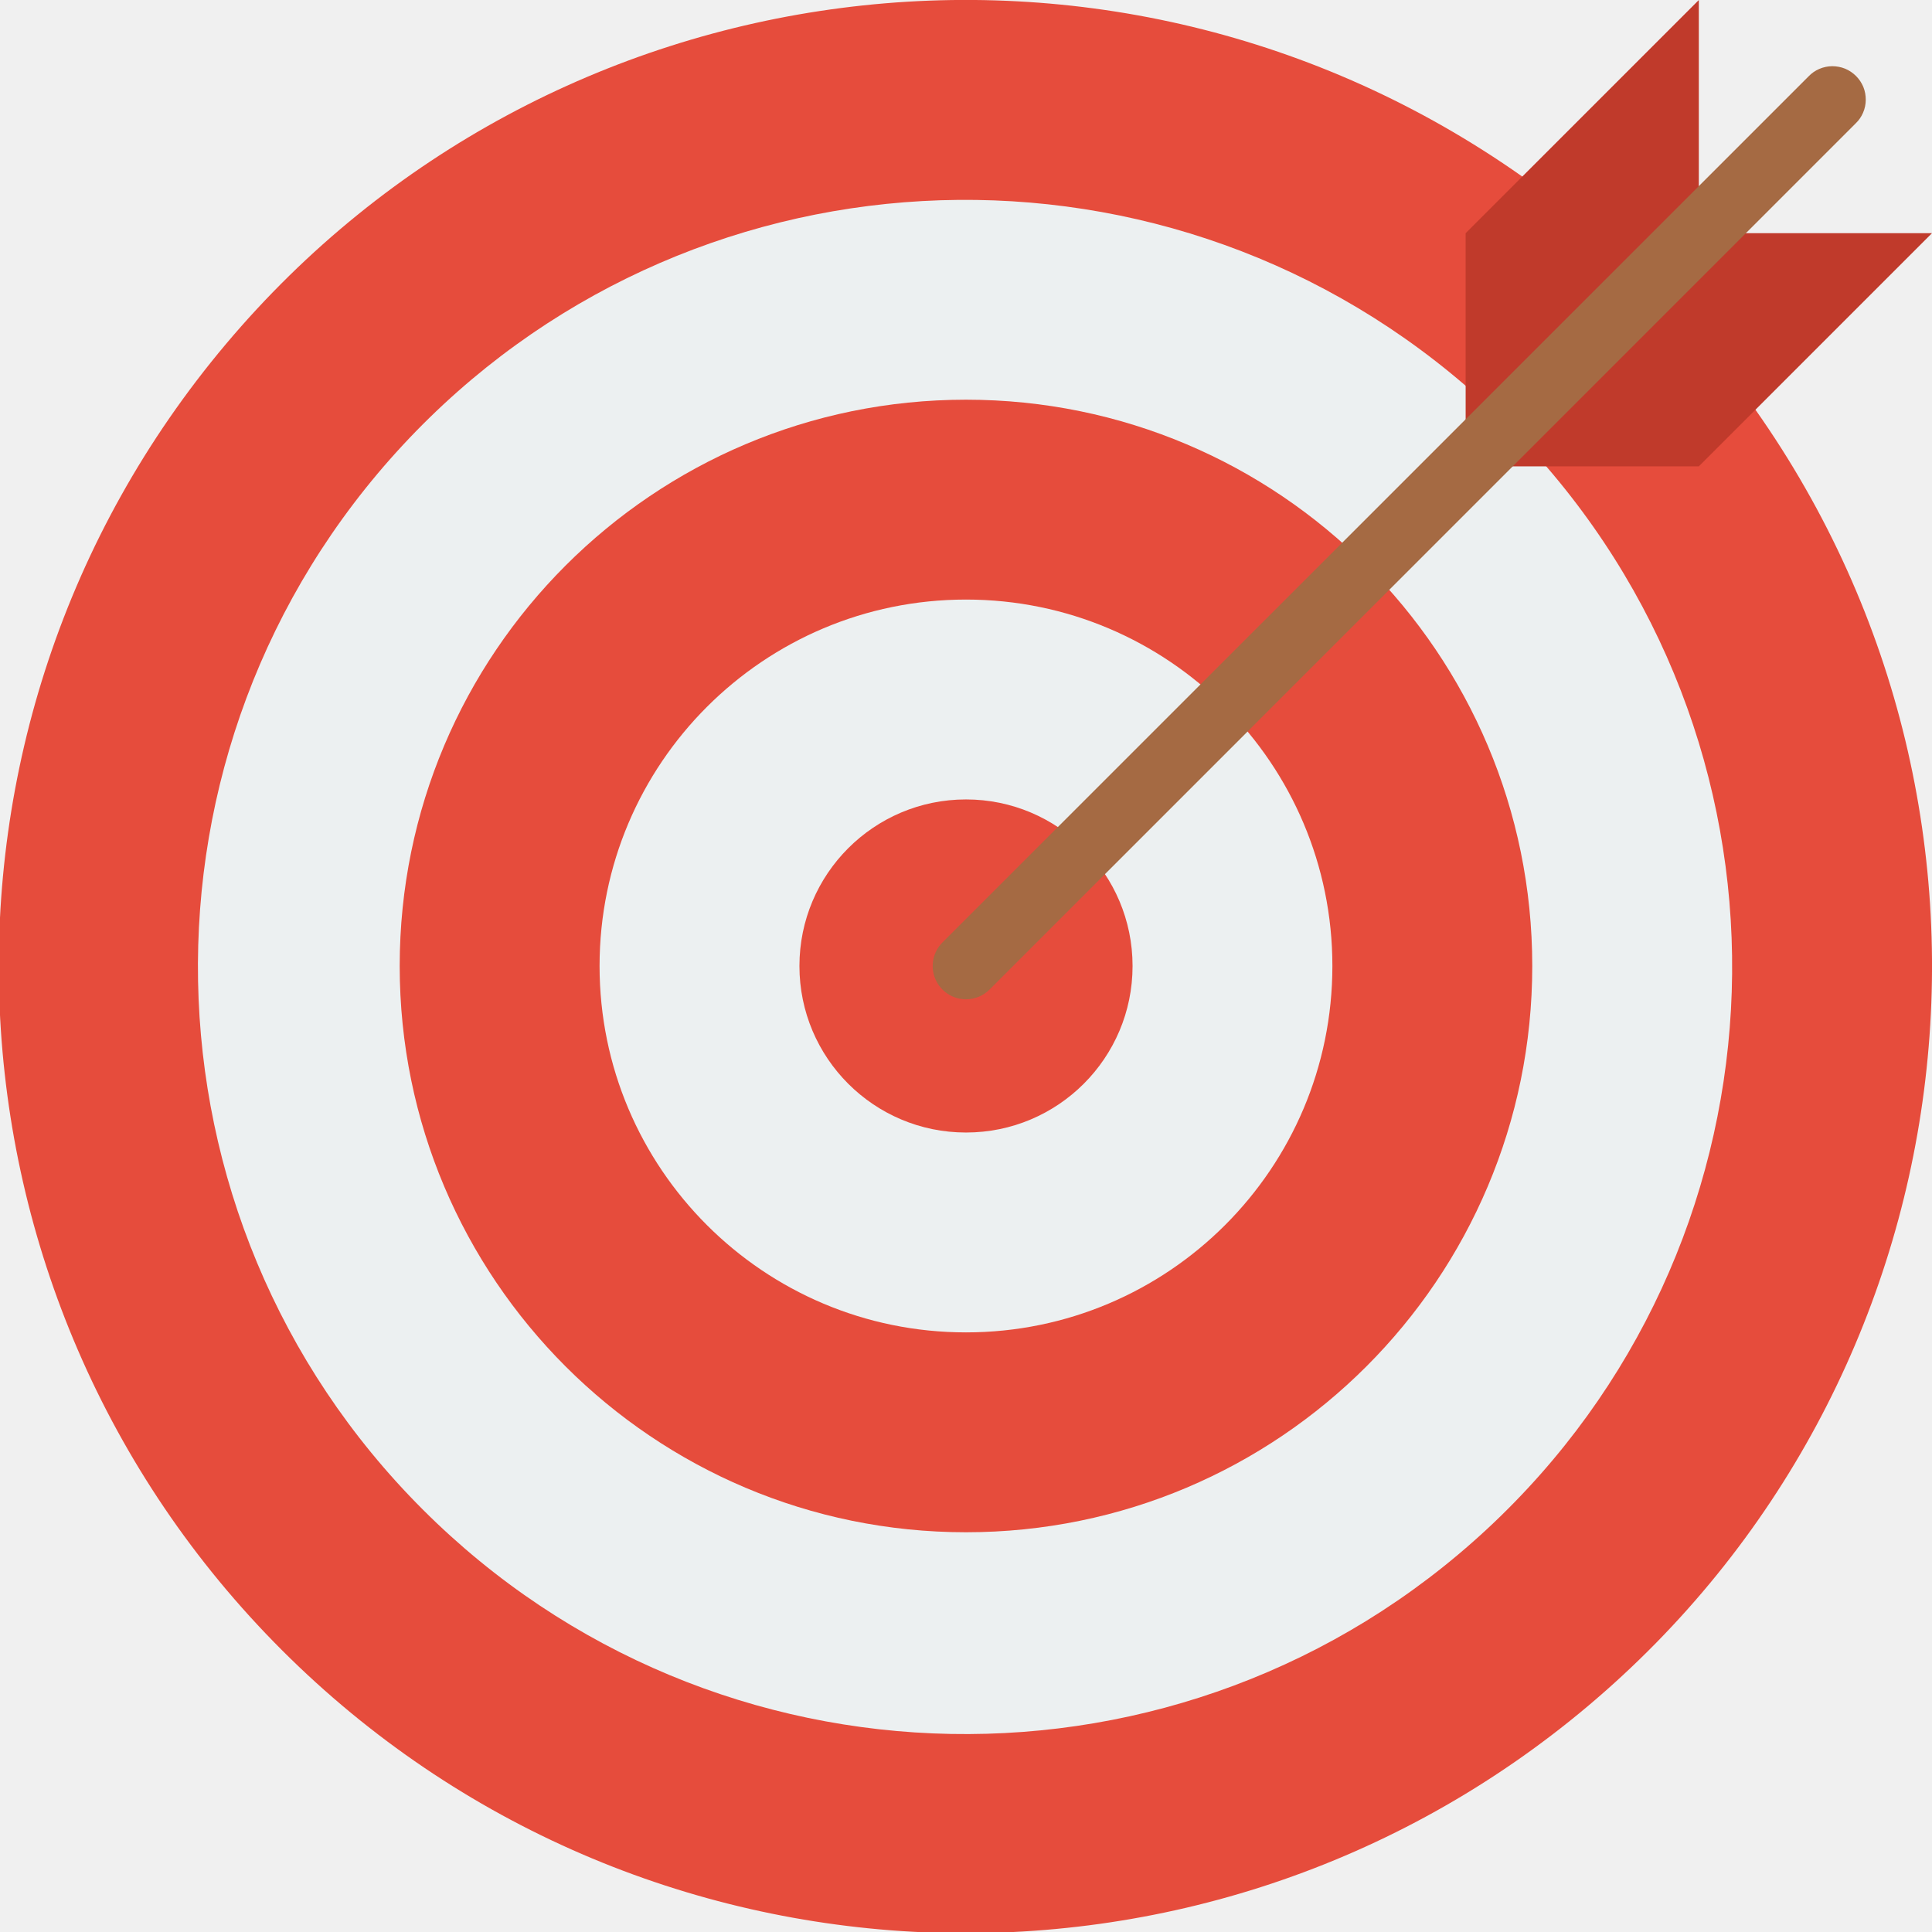
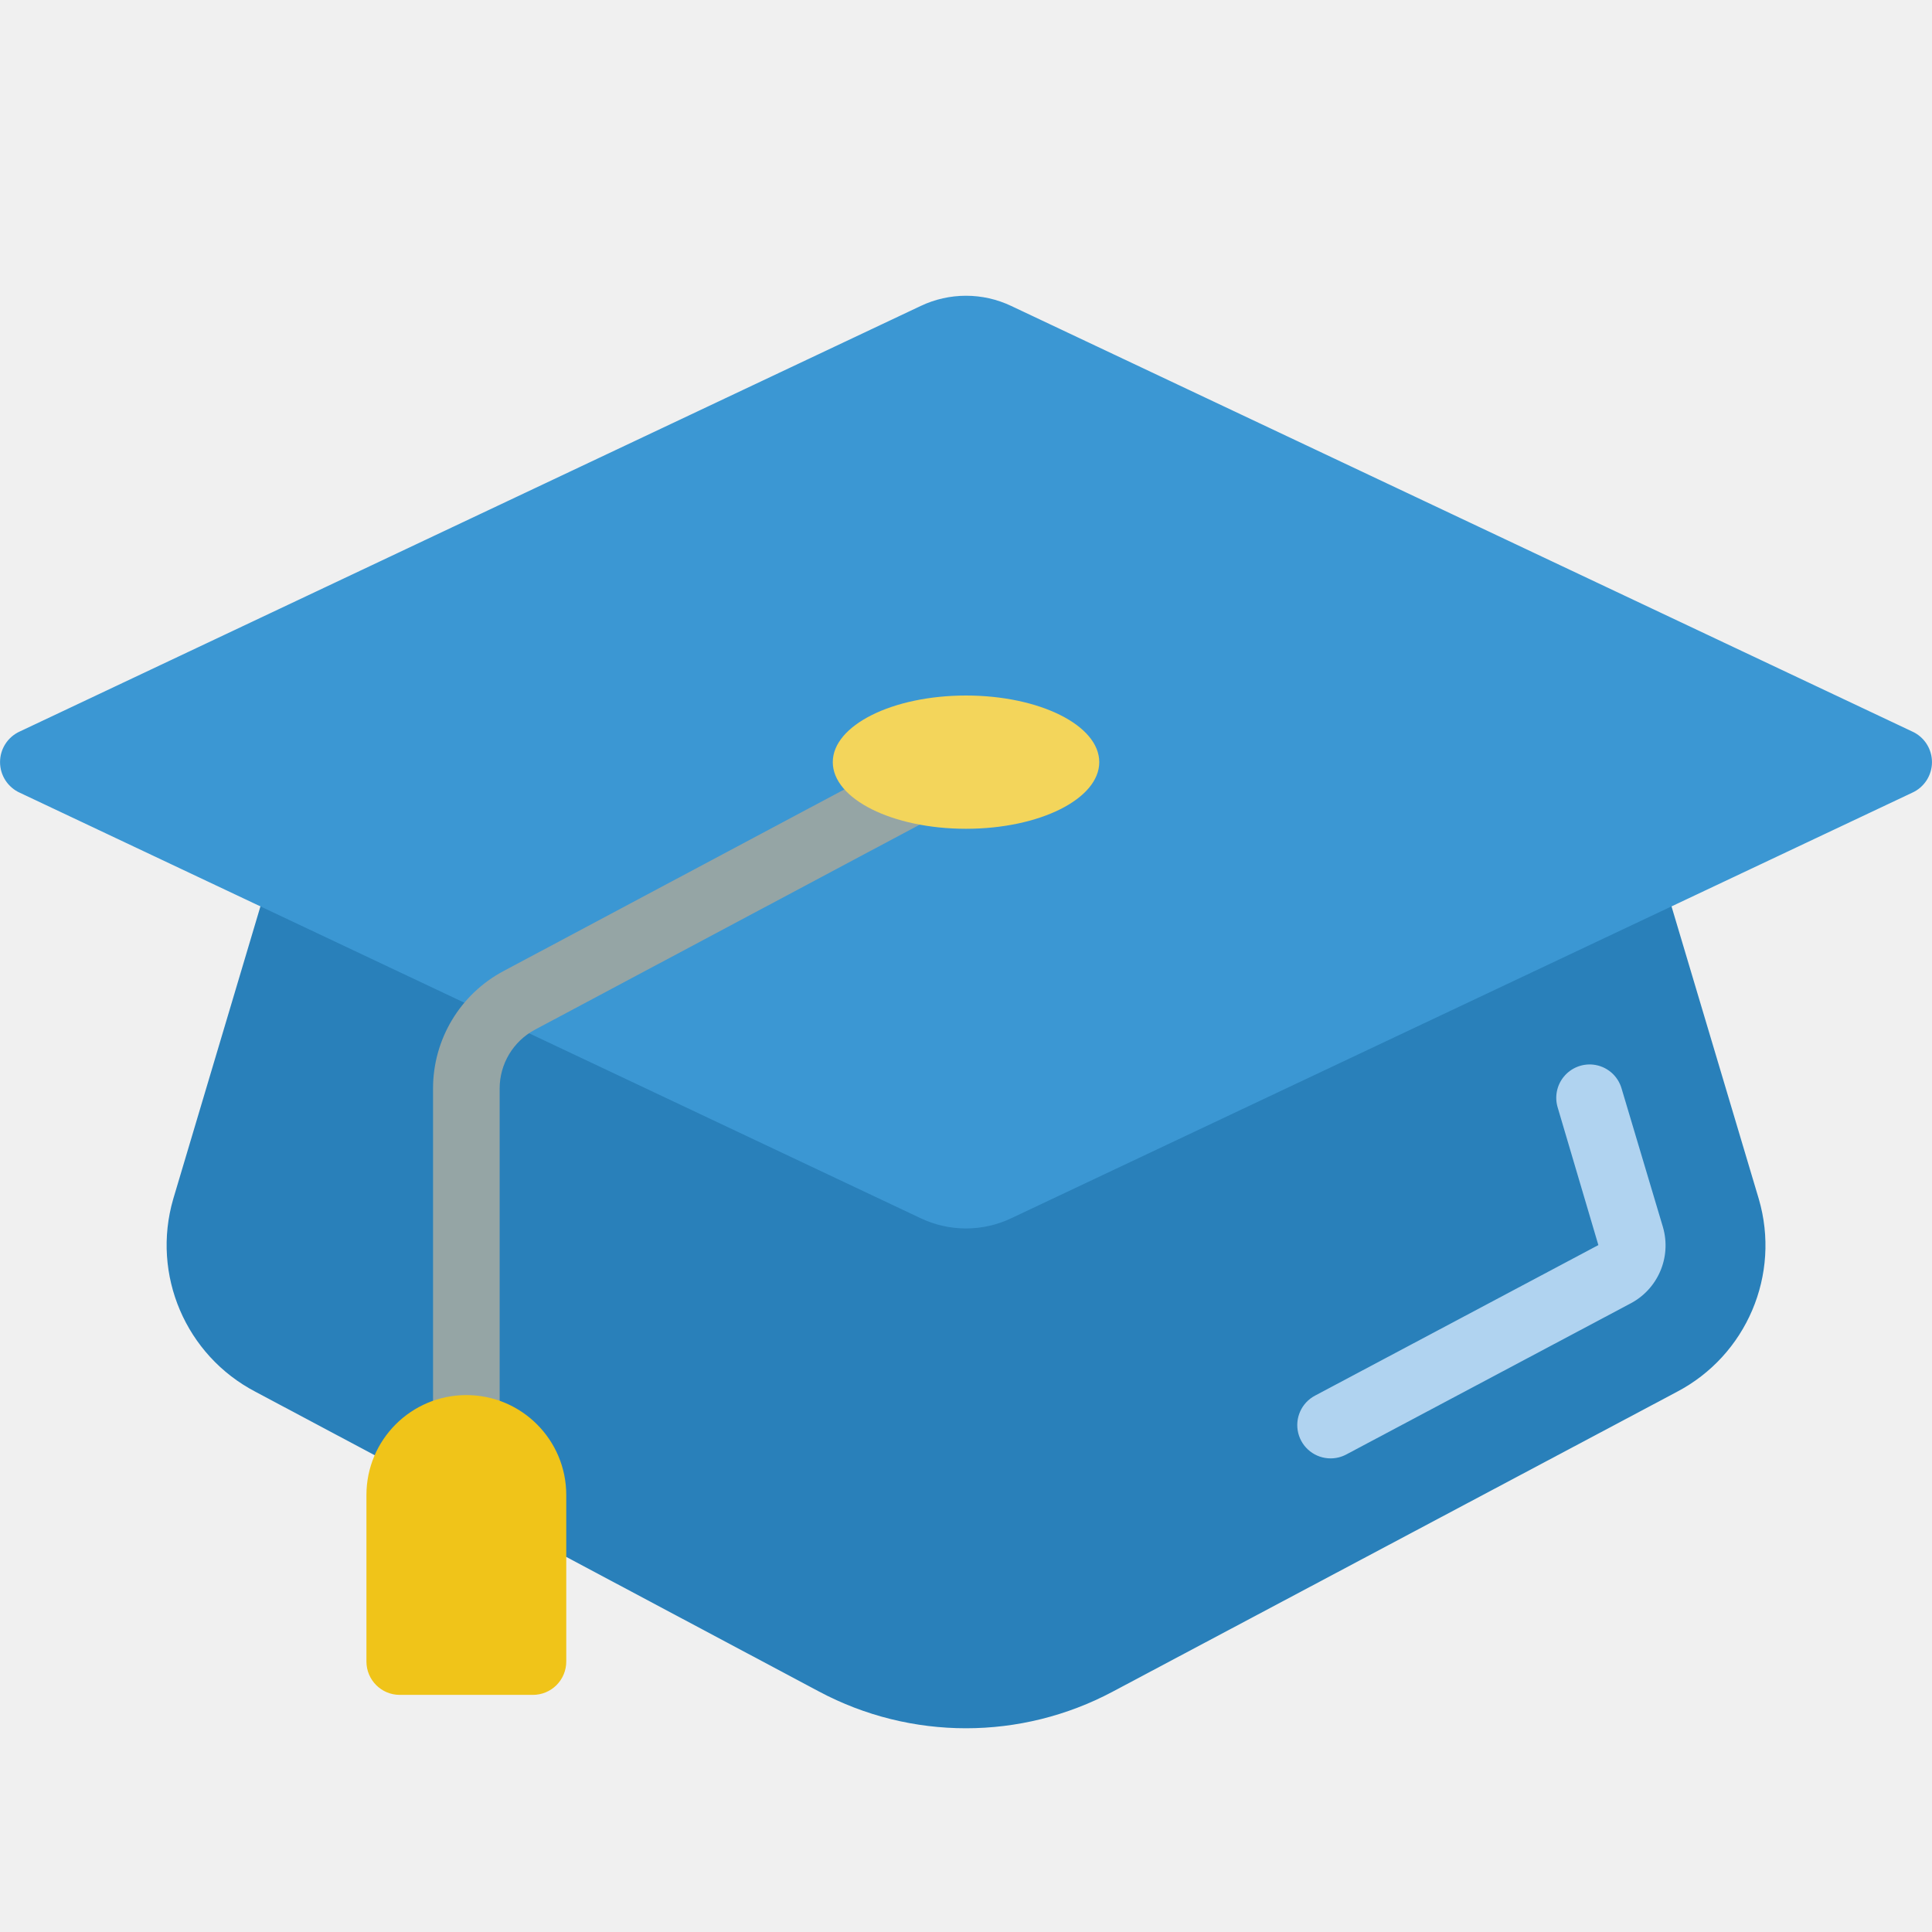
- <svg xmlns="http://www.w3.org/2000/svg" width="42" height="42" viewBox="0 0 42 42" fill="none">
-   <g clip-path="url(#clip0_4007_719)">
-     <g clip-path="url(#clip1_4007_719)">
-       <path fill-rule="evenodd" clip-rule="evenodd" d="M38.162 8.907C44.446 17.823 42.864 30.065 34.519 37.089C26.174 44.113 13.841 43.584 6.128 35.872C-1.585 28.159 -2.114 15.826 4.911 7.48C11.935 -0.864 24.177 -2.447 33.093 3.838L38.162 8.907Z" fill="#E64C3C" />
-       <path fill-rule="evenodd" clip-rule="evenodd" d="M33.614 10.138C39.468 16.933 38.898 27.141 32.324 33.243C25.751 39.345 15.529 39.155 9.188 32.813C2.845 26.471 2.655 16.249 8.757 9.676C14.858 3.102 25.067 2.533 31.862 8.386" fill="#ECF0F1" />
-       <path d="M21 33.31C27.799 33.31 33.31 27.799 33.31 21C33.31 14.201 27.799 8.689 21 8.689C14.201 8.689 8.689 14.201 8.689 21C8.689 27.799 14.201 33.31 21 33.31Z" fill="#E64C3C" />
-       <path d="M21 28.965C25.399 28.965 28.965 25.399 28.965 21C28.965 16.601 25.399 13.034 21 13.034C16.601 13.034 13.034 16.601 13.034 21C13.034 25.399 16.601 28.965 21 28.965Z" fill="#ECF0F1" />
-       <path d="M21 24.62C23 24.62 24.621 22.999 24.621 21C24.621 19 23 17.379 21 17.379C19 17.379 17.379 19 17.379 21C17.379 22.999 19 24.62 21 24.62Z" fill="#E64C3C" />
-       <path fill-rule="evenodd" clip-rule="evenodd" d="M36.931 5.069H42L36.931 10.138H31.862V5.069L36.931 0V5.069Z" fill="#C03A2B" />
-       <path fill-rule="evenodd" clip-rule="evenodd" d="M21 21.724C20.857 21.724 20.717 21.682 20.598 21.602C20.479 21.523 20.386 21.41 20.331 21.277C20.276 21.145 20.262 20.999 20.29 20.859C20.318 20.718 20.387 20.589 20.488 20.488L39.316 1.661C39.382 1.591 39.462 1.536 39.55 1.498C39.639 1.46 39.734 1.44 39.83 1.439C39.926 1.439 40.022 1.457 40.111 1.493C40.2 1.53 40.28 1.584 40.348 1.652C40.416 1.72 40.47 1.8 40.507 1.889C40.543 1.978 40.561 2.074 40.56 2.17C40.56 2.266 40.54 2.361 40.502 2.449C40.464 2.538 40.409 2.618 40.339 2.684L21.512 21.512C21.376 21.648 21.192 21.724 21 21.724Z" fill="#A56A43" />
-     </g>
+ <svg xmlns="http://www.w3.org/2000/svg" width="42" height="42" fill="none">
+   <g clip-path="url(#a)">
+     <path fill-rule="evenodd" clip-rule="evenodd" d="m36.337 19.703 1.897 6.359a3.595 3.595 0 0 1-1.788 4.2l-12.253 6.511a6.789 6.789 0 0 1-6.387 0l-5.496-2.927-4.164-2.21-2.592-1.38a3.595 3.595 0 0 1-1.789-4.188l1.897-6.365h30.675Z" fill="#2980BA" />
+     <path fill-rule="evenodd" clip-rule="evenodd" d="m41.565 17.235-19.58 9.248a2.292 2.292 0 0 1-1.971 0L.434 17.235a.731.731 0 0 1 0-1.335l19.58-9.248a2.293 2.293 0 0 1 1.971 0l19.58 9.248a.73.73 0 0 1 0 1.335Z" fill="#3B97D3" />
+     <path fill-rule="evenodd" clip-rule="evenodd" d="M28.927 31.704a.724.724 0 0 1-.34-1.364l6.16-3.273-.883-2.987a.726.726 0 0 1 .768-.936.724.724 0 0 1 .62.52l.9 3.016a1.426 1.426 0 0 1-.725 1.666l-6.162 3.274a.725.725 0 0 1-.338.084Z" fill="#B0D3F0" />
+     <path fill-rule="evenodd" clip-rule="evenodd" d="M10.138 33.225a.724.724 0 0 1-.724-.724v-8.835a2.89 2.89 0 0 1 1.536-2.558l9.71-5.175a.725.725 0 0 1 .68 1.277l-9.71 5.174a1.449 1.449 0 0 0-.768 1.282v8.835a.724.724 0 0 1-.724.724Z" fill="#95A5A5" />
+     <path fill-rule="evenodd" clip-rule="evenodd" d="M10.137 30.328a2.172 2.172 0 0 1 2.173 2.173v3.62a.724.724 0 0 1-.725.724H8.69a.724.724 0 0 1-.724-.724v-3.62a2.172 2.172 0 0 1 2.172-2.173Z" fill="#F0C419" />
+     <path d="M21 18.017c1.6 0 2.897-.649 2.897-1.449S22.6 15.12 21 15.12c-1.6 0-2.896.649-2.896 1.448 0 .8 1.296 1.449 2.896 1.449Z" fill="#F3D55B" />
  </g>
  <defs>
-     <clipPath id="clip0_4007_719">
-       <rect width="42" height="42" fill="white" />
-     </clipPath>
-     <clipPath id="clip1_4007_719">
-       <rect width="42" height="42" fill="white" />
+     <clipPath id="a">
+       <path fill="#fff" d="M0 0h42v42H0z" />
    </clipPath>
  </defs>
</svg>
